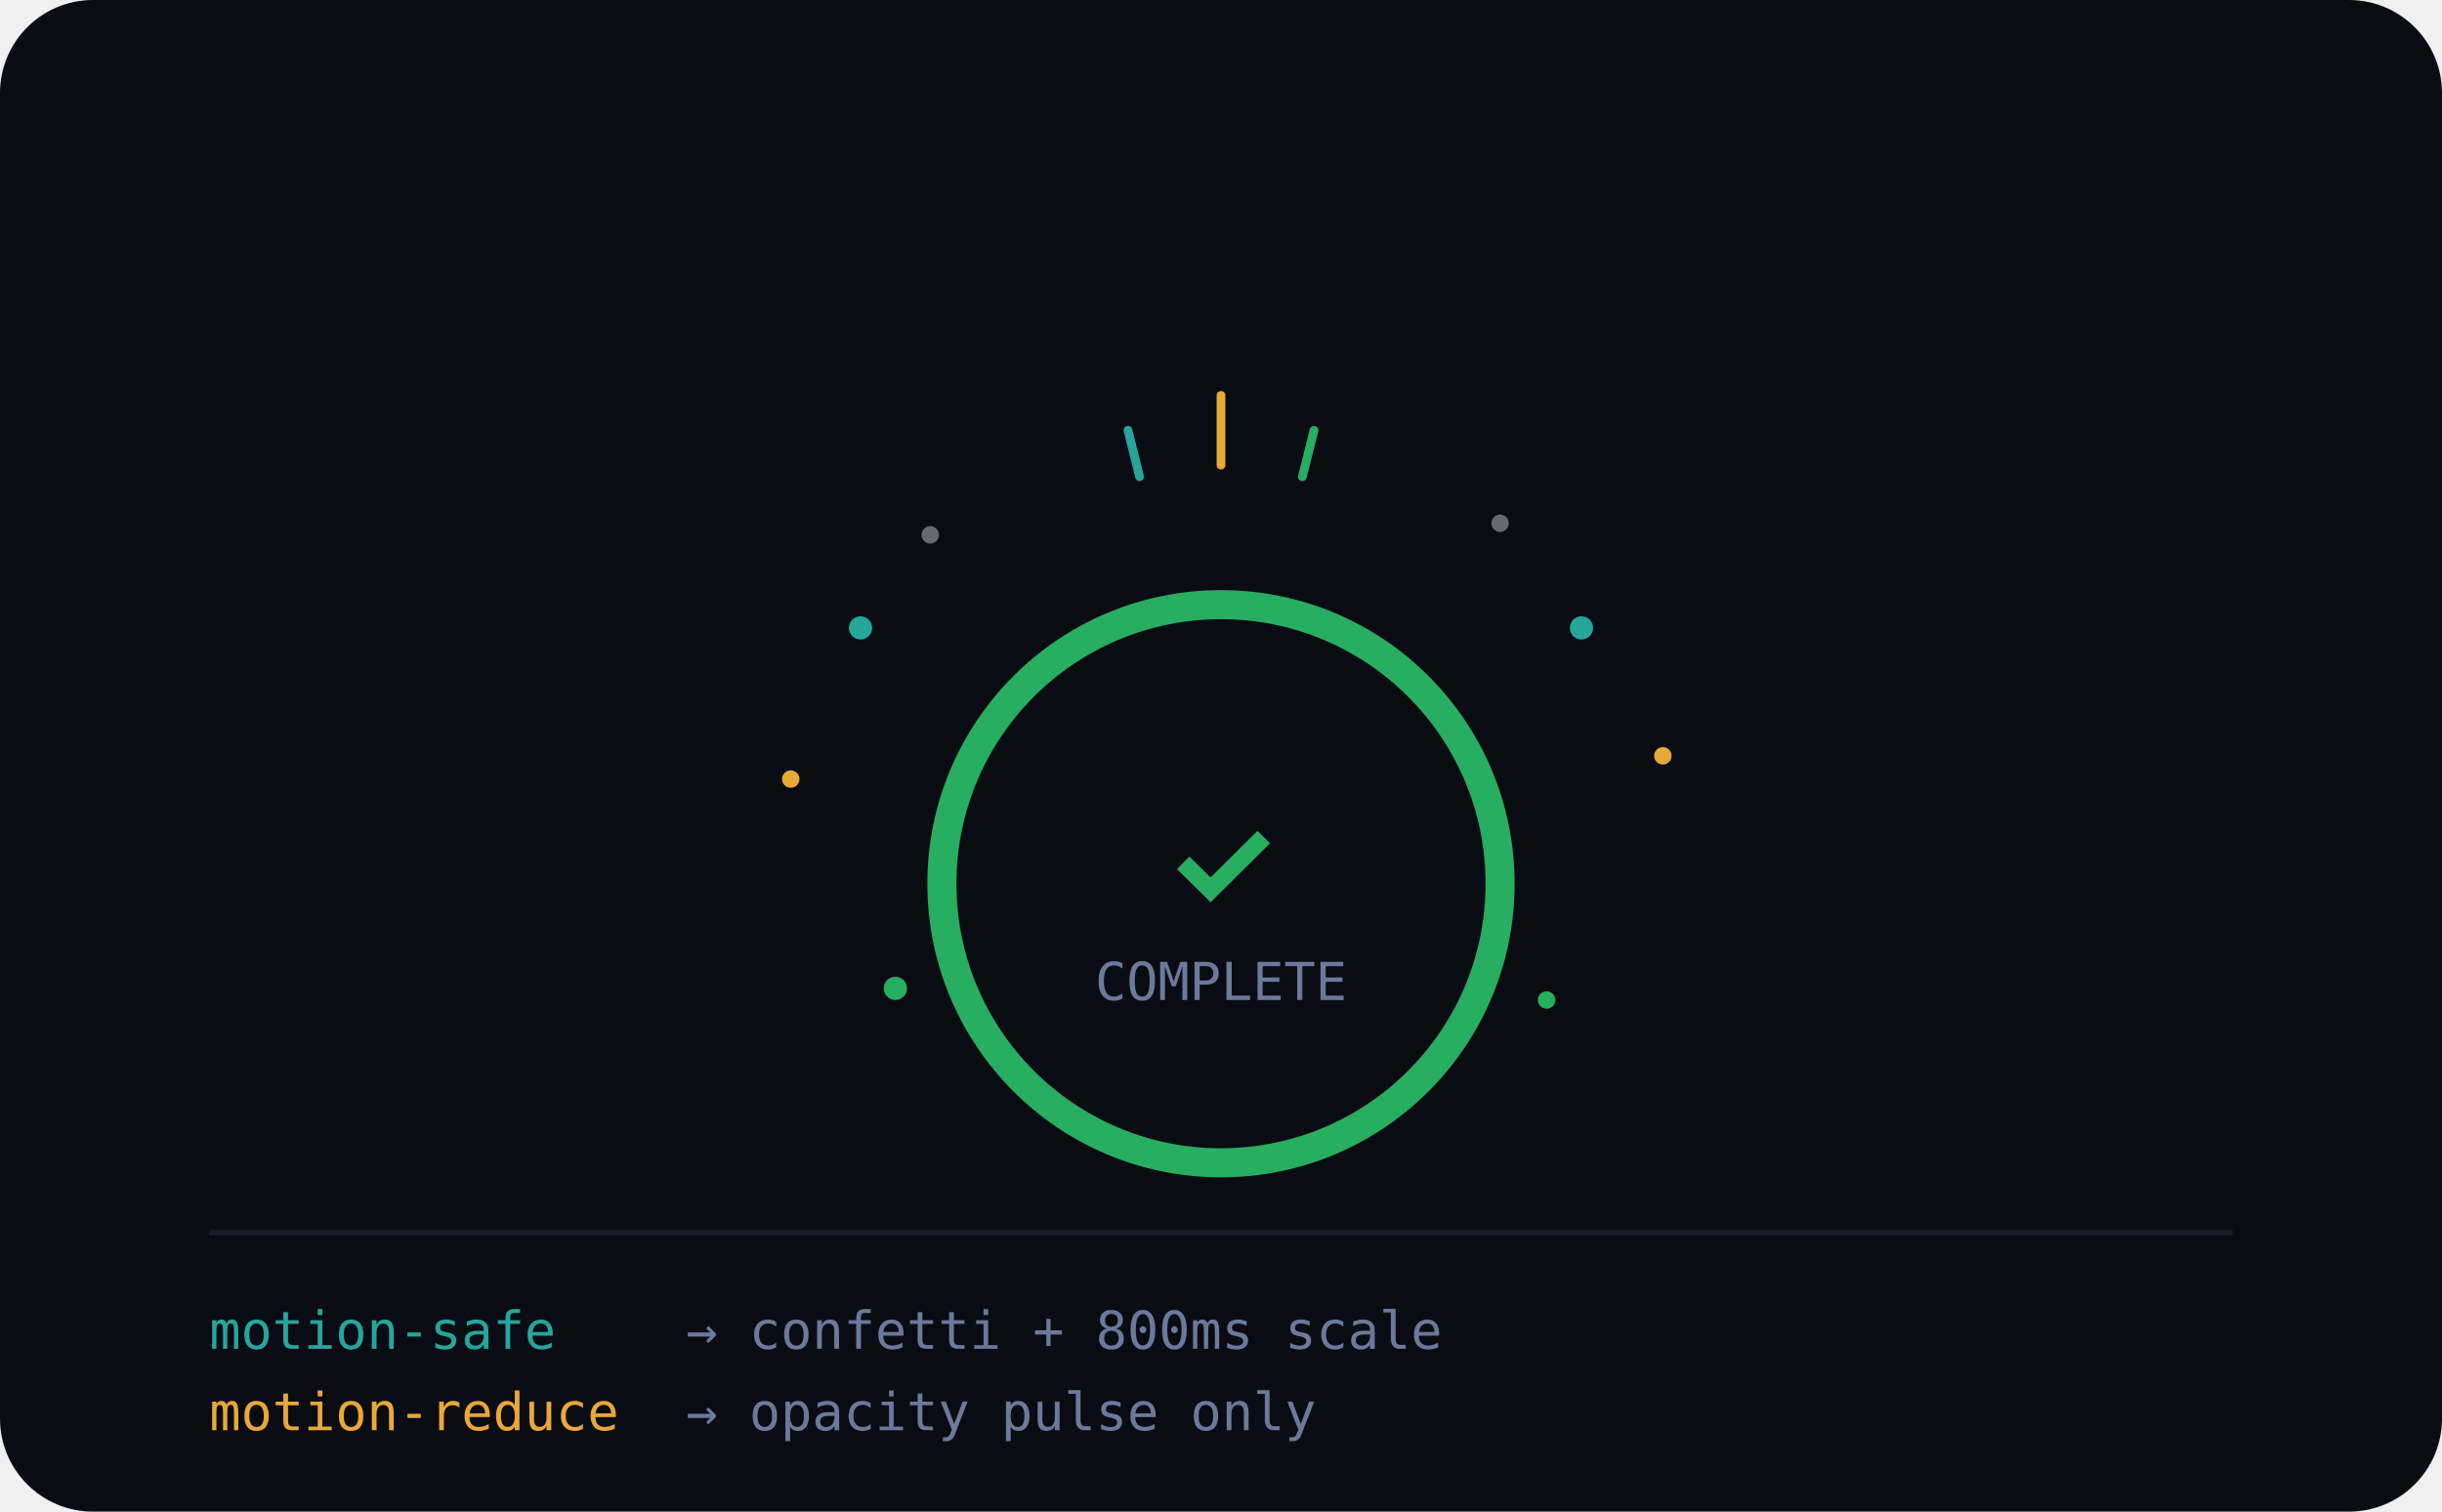
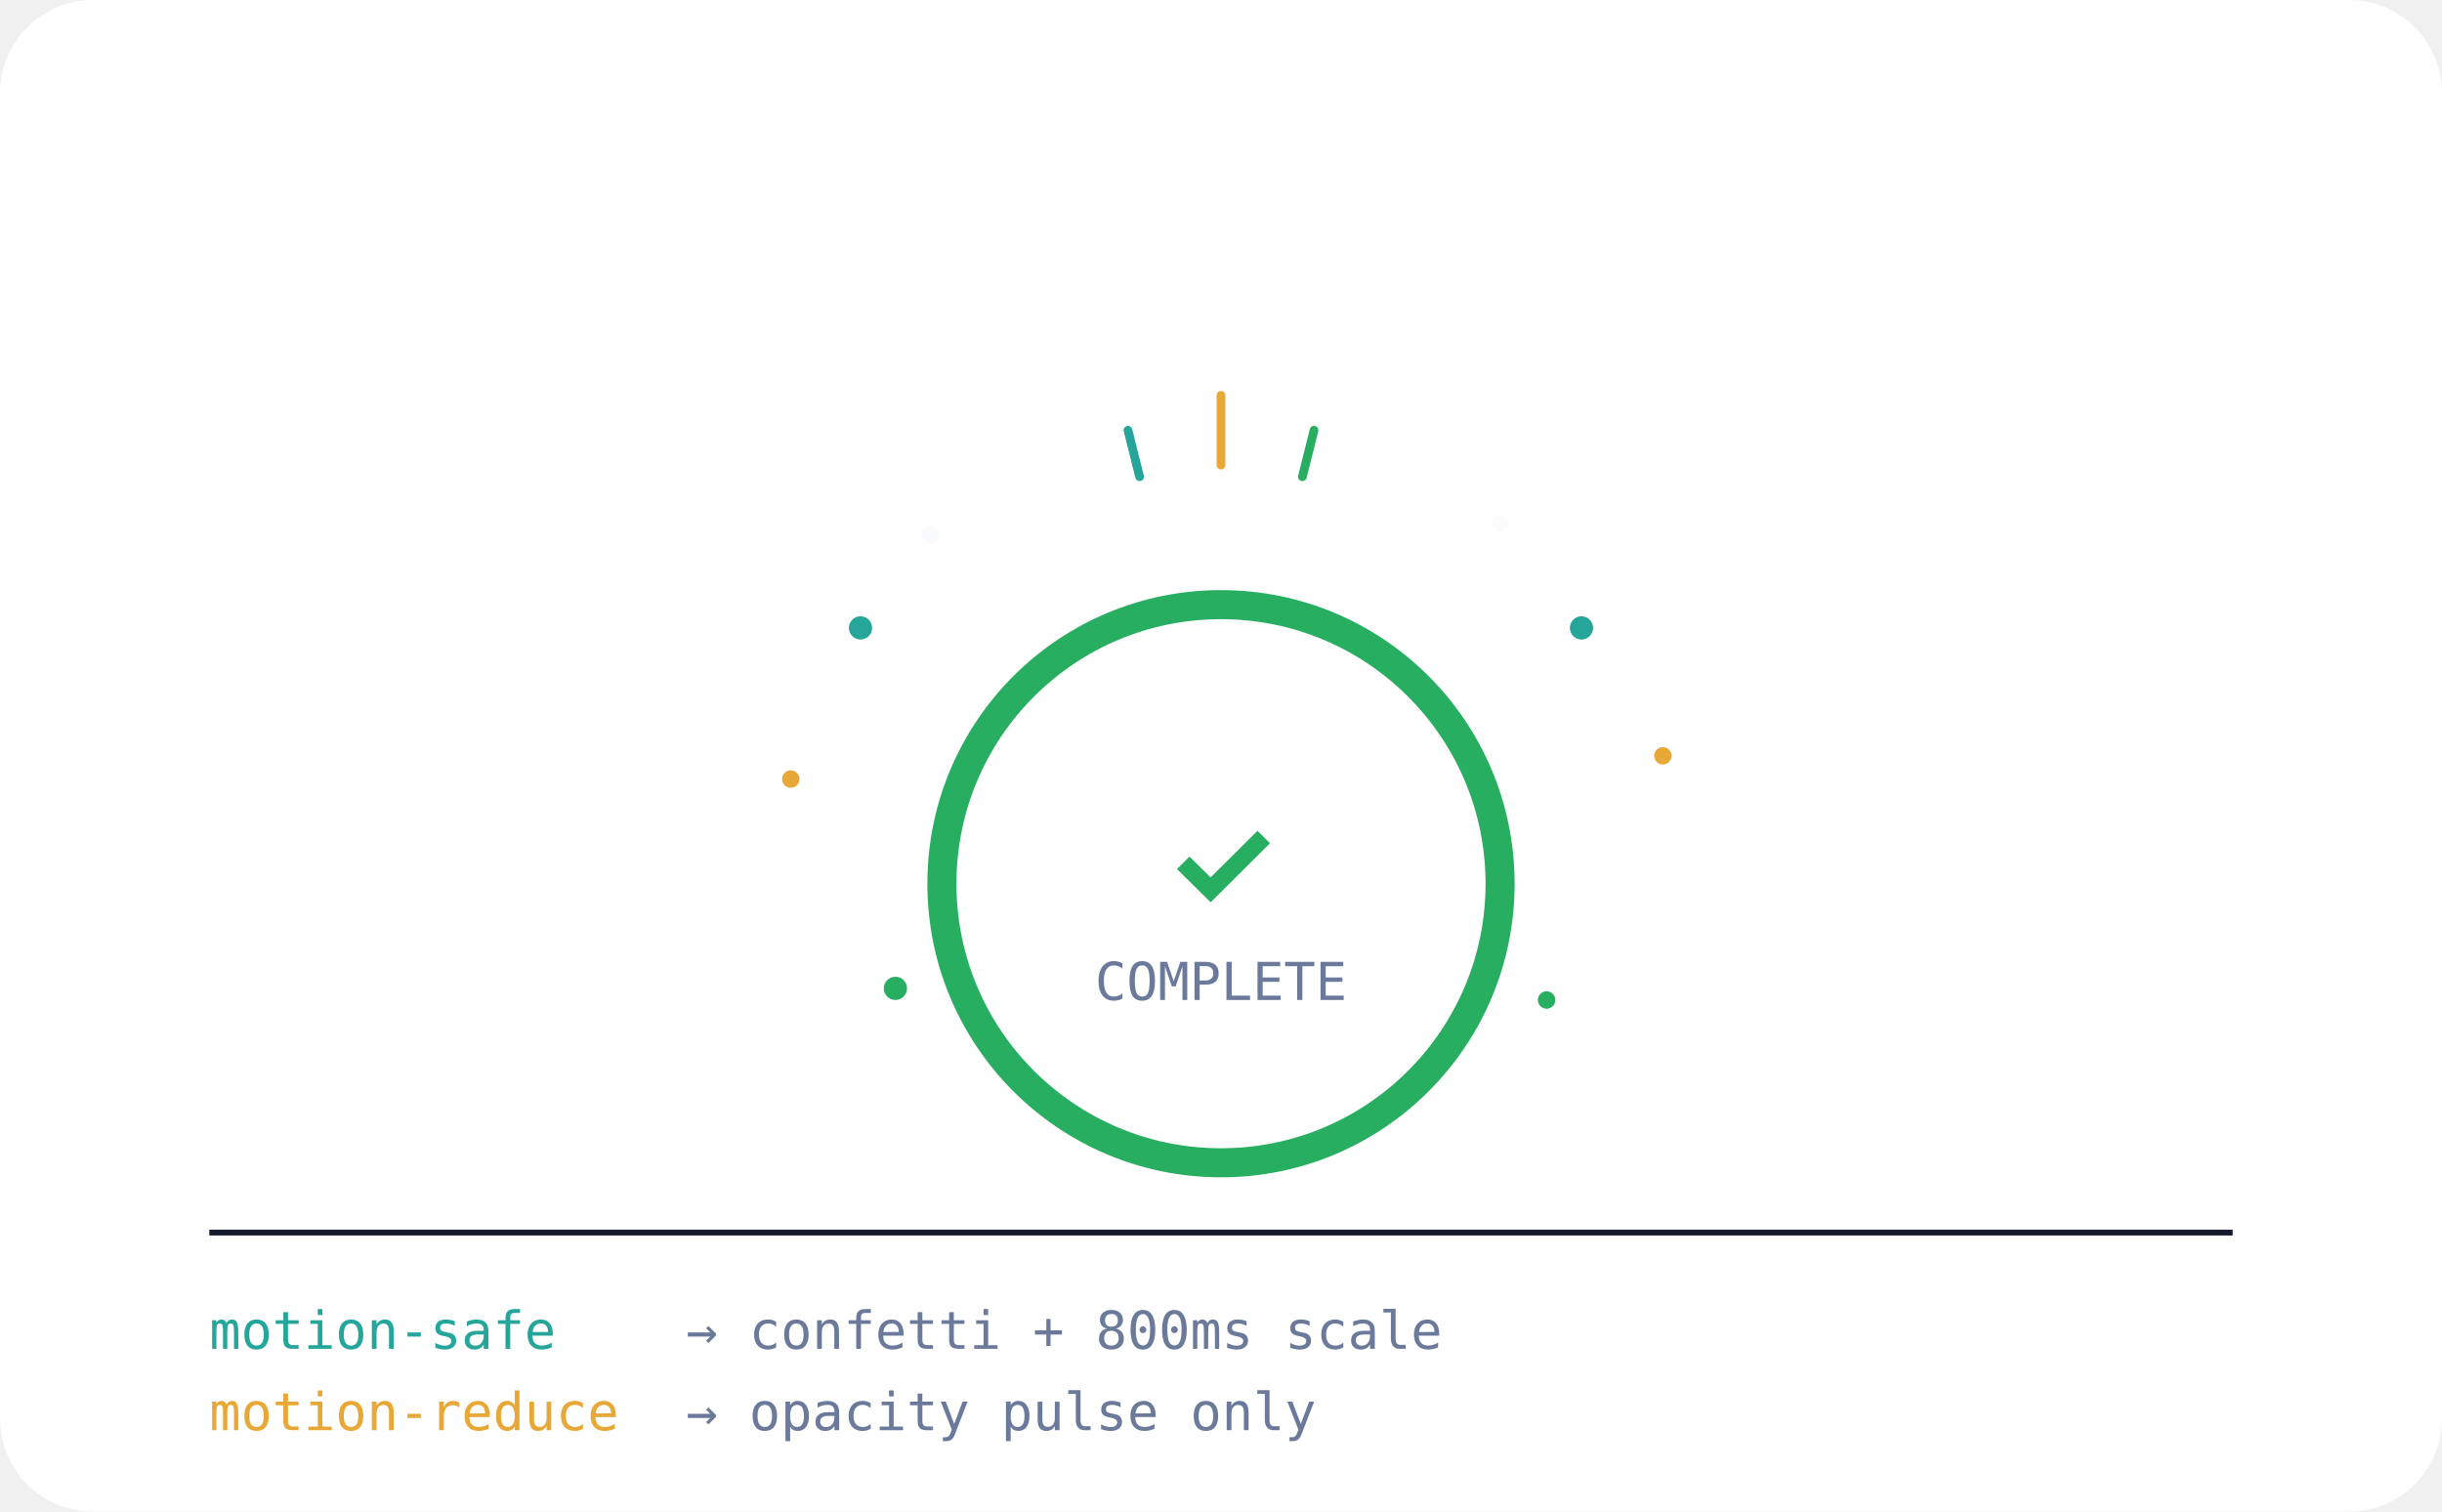
<svg xmlns="http://www.w3.org/2000/svg" width="420" height="260" viewBox="0 0 420 260" fill="none">
-   <rect width="420" height="260" rx="16" fill="#0A0C14" />
+   <rect width="420" height="260" rx="16" fill="#FFFFFF" />
  <circle cx="210" cy="152" r="48" stroke="#27AE60" stroke-width="5" fill="none" stroke-linecap="round" />
  <text x="210" y="148" font-family="'Inter', system-ui, sans-serif" font-size="22" font-weight="700" fill="#27AE60" text-anchor="middle" dominant-baseline="middle">✓</text>
  <text x="210" y="172" font-family="'Menlo', 'Consolas', monospace" font-size="9" fill="#6B7A9A" text-anchor="middle">COMPLETE</text>
  <circle cx="148" cy="108" r="2" fill="#26A69A" />
  <circle cx="136" cy="134" r="1.5" fill="#E8A838" />
  <circle cx="154" cy="170" r="2" fill="#27AE60" />
  <circle cx="272" cy="108" r="2" fill="#26A69A" />
  <circle cx="286" cy="130" r="1.5" fill="#E8A838" />
  <circle cx="266" cy="172" r="1.5" fill="#27AE60" />
  <circle cx="160" cy="92" r="1.5" fill="#F0F4F8" opacity="0.4" />
  <circle cx="258" cy="90" r="1.5" fill="#F0F4F8" opacity="0.4" />
  <line x1="196" y1="82" x2="194" y2="74" stroke="#26A69A" stroke-width="1.5" stroke-linecap="round" />
  <line x1="224" y1="82" x2="226" y2="74" stroke="#27AE60" stroke-width="1.5" stroke-linecap="round" />
  <line x1="210" y1="80" x2="210" y2="68" stroke="#E8A838" stroke-width="1.5" stroke-linecap="round" />
  <line x1="36" y1="212" x2="384" y2="212" stroke="#161A2A" />
  <text x="36" y="232" font-family="'Menlo', 'Consolas', monospace" font-size="9" fill="#26A69A">motion-safe</text>
  <text x="118" y="232" font-family="'Menlo', 'Consolas', monospace" font-size="9" fill="#6B7A9A">→ confetti + 800ms scale</text>
  <text x="36" y="246" font-family="'Menlo', 'Consolas', monospace" font-size="9" fill="#E8A838">motion-reduce</text>
  <text x="118" y="246" font-family="'Menlo', 'Consolas', monospace" font-size="9" fill="#6B7A9A">→ opacity pulse only</text>
</svg>
